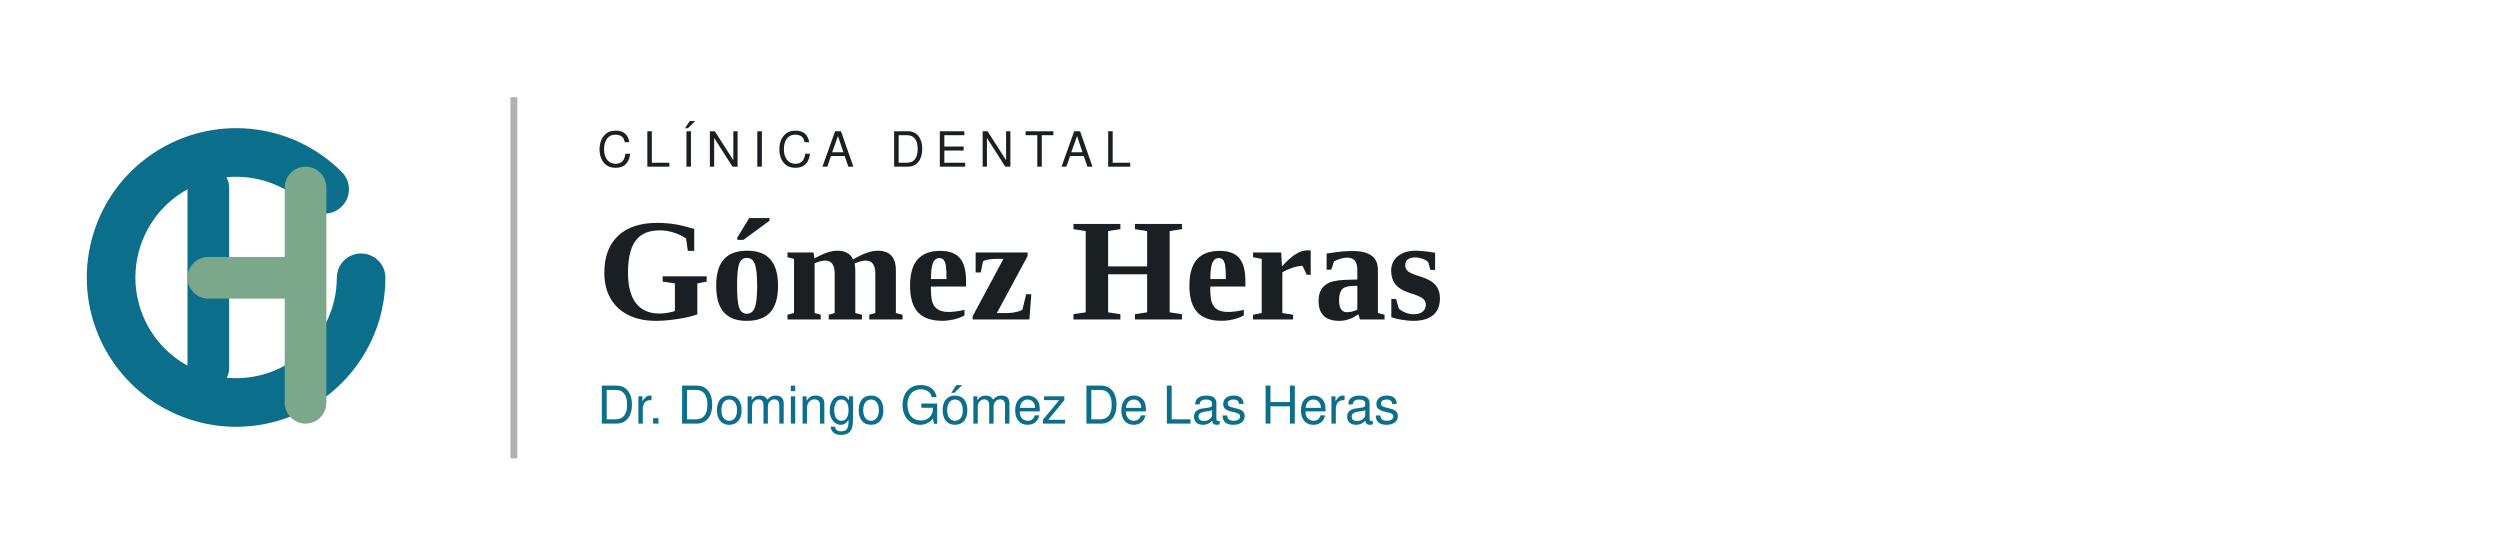
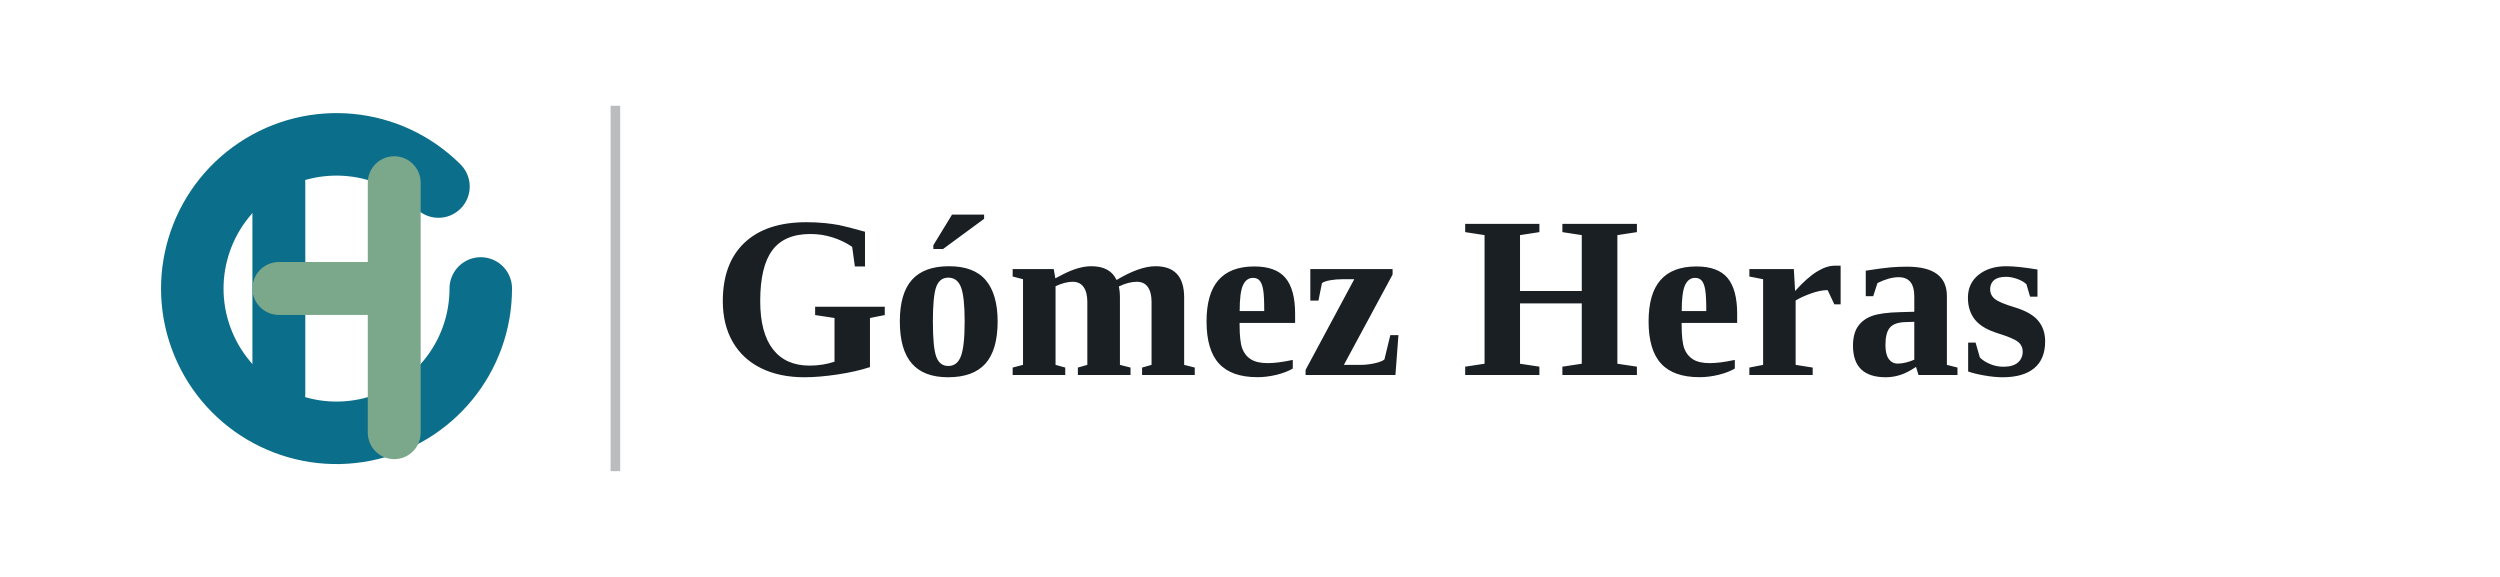
- <svg xmlns="http://www.w3.org/2000/svg" viewBox="0 0 720 160" role="img" aria-label="Clínica Dental Gómez Heras">
-   <g transform="translate(8,20) scale(1)">
-     <path d="M96 60a36 36 0 1 1-10.5-25.5" fill="none" stroke="#0B6E8A" stroke-width="14" stroke-linecap="round" />
-     <path d="M52 34v52" fill="none" stroke="#0B6E8A" stroke-width="12" stroke-linecap="round" />
-     <path d="M52 60h28M80 34v62" fill="none" stroke="#7BA88A" stroke-width="12" stroke-linecap="round" />
+ <svg xmlns="http://www.w3.org/2000/svg" viewBox="0 0 520 120" role="img" aria-label="Gómez Heras">
+   <g transform="translate(4,10)">
+     <path d="M96 50a30 30 0 1 1-8.8-21.2" fill="none" stroke="#0B6E8A" stroke-width="13" stroke-linecap="round" />
+     <path d="M54 28v44" fill="none" stroke="#0B6E8A" stroke-width="11" stroke-linecap="round" />
+     <path d="M54 50h24M78 28v52" fill="none" stroke="#7BA88A" stroke-width="11" stroke-linecap="round" />
  </g>
-   <line x1="148" y1="28" x2="148" y2="132" stroke="#1A1F24" stroke-width="2" opacity="0.35" />
-   <text x="172" y="48" font-family="Helvetica Neue, Helvetica, Arial, sans-serif" font-size="14" font-weight="500" letter-spacing="3.2" fill="#1A1F24">CLÍNICA DENTAL</text>
-   <text x="172" y="92" font-family="Georgia, 'Times New Roman', Times, serif" font-size="42" font-weight="600" fill="#1A1F24">Gómez Heras</text>
-   <text x="172" y="122" font-family="Helvetica Neue, Helvetica, Arial, sans-serif" font-size="15" fill="#0B6E8A">Dr. Domingo Gómez De Las Heras</text>
+   <line x1="128" y1="22" x2="128" y2="98" stroke="#1A1F24" stroke-width="2" opacity="0.3" />
+   <text x="148" y="78" font-family="Georgia, 'Times New Roman', Times, serif" font-size="48" font-weight="600" fill="#1A1F24">Gómez Heras</text>
</svg>
